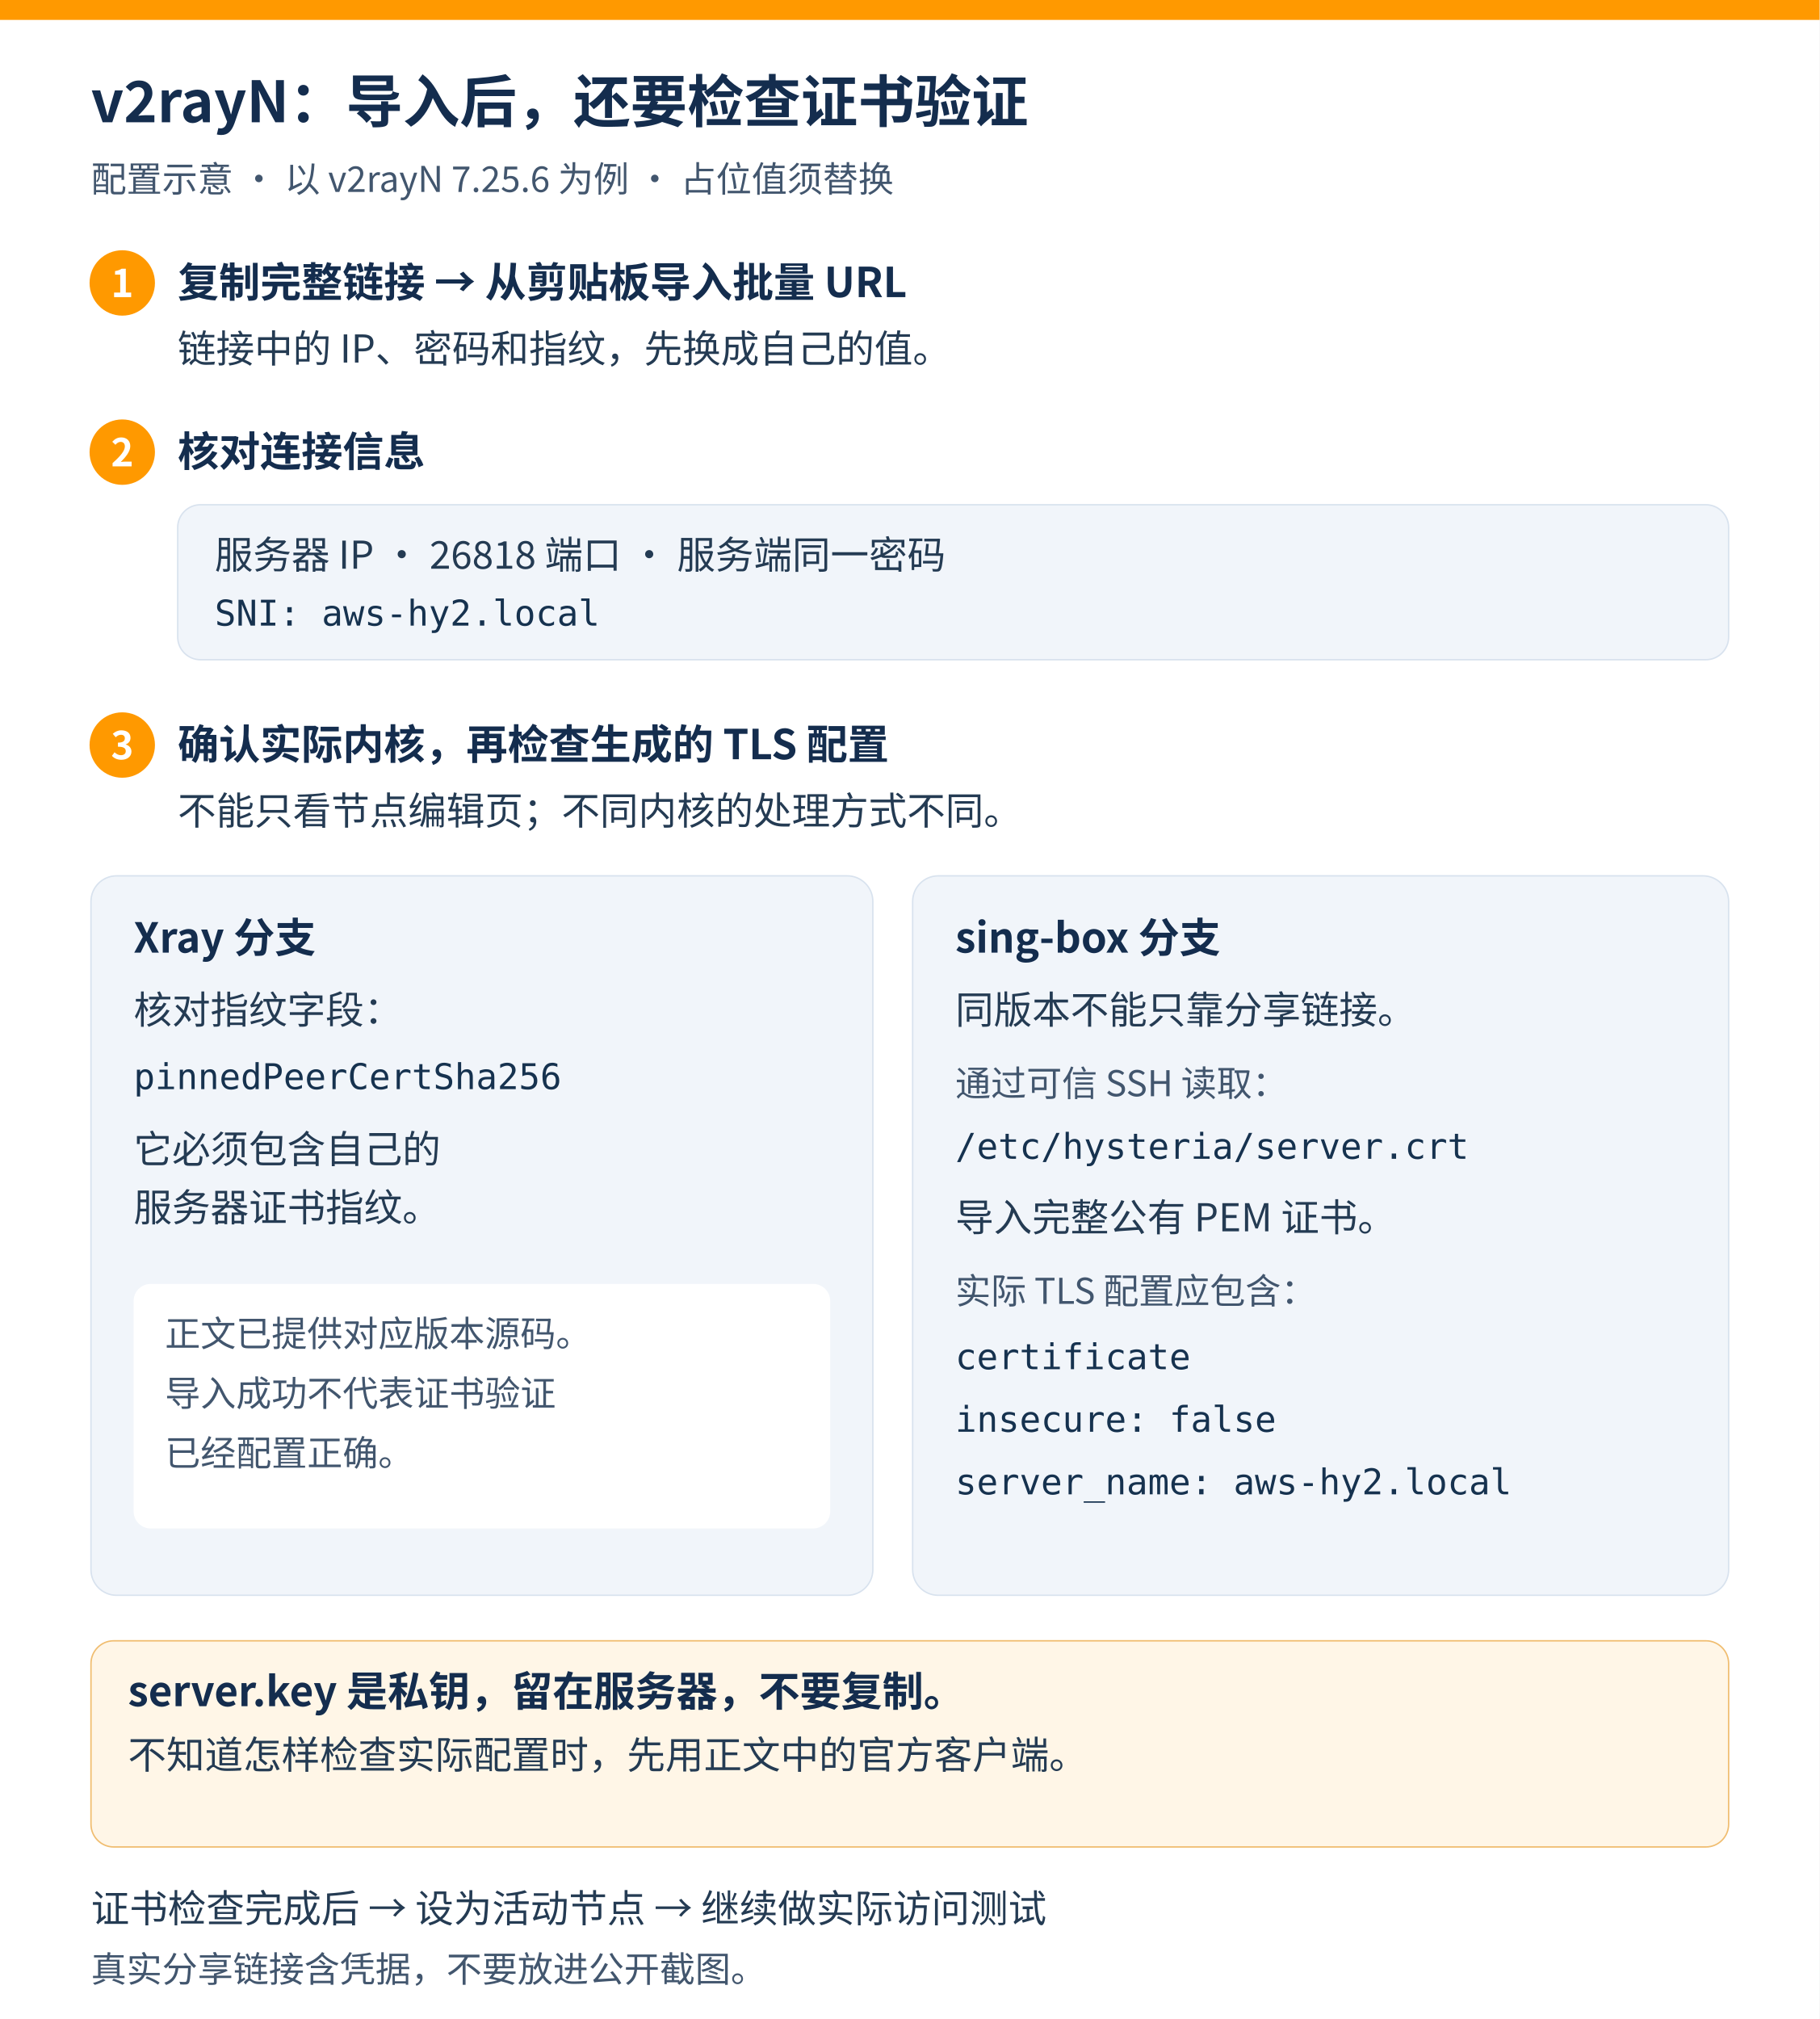
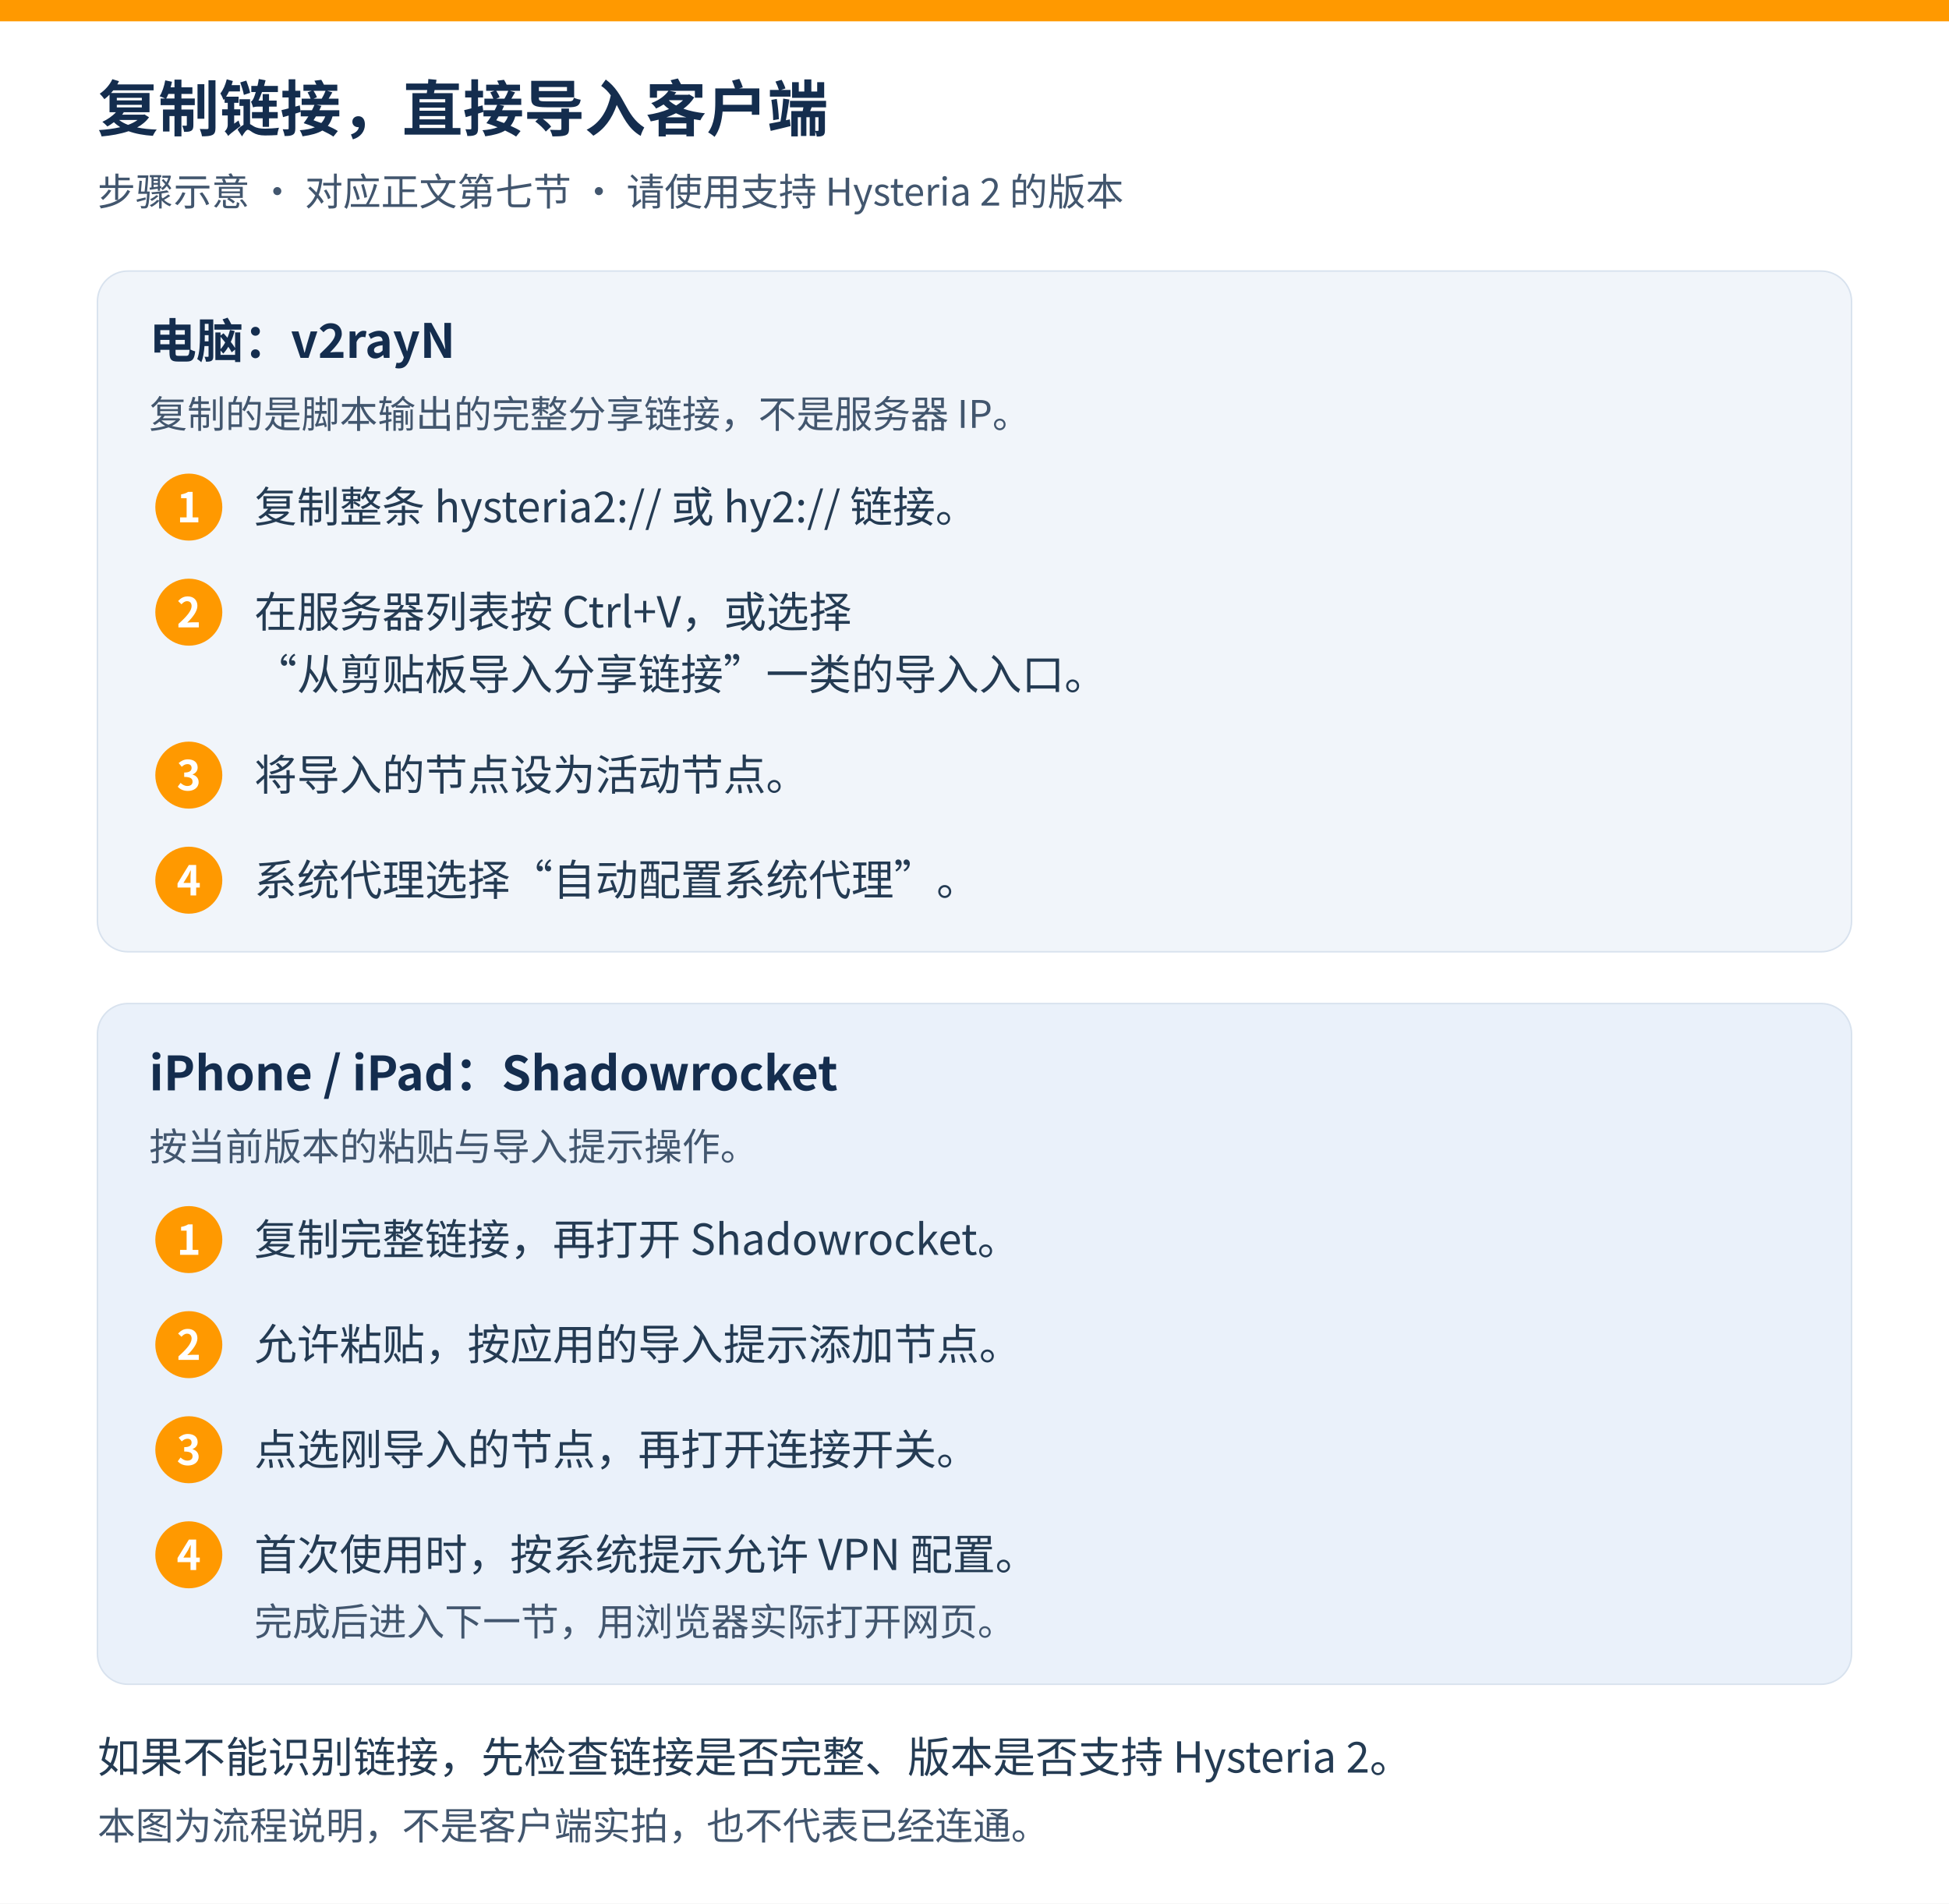
- <svg xmlns="http://www.w3.org/2000/svg" width="1280" height="1420" viewBox="0 0 1280 1420" role="img" aria-labelledby="title desc">
+ <svg xmlns="http://www.w3.org/2000/svg" width="1280" height="1250" viewBox="0 0 1280 1250" role="img" aria-labelledby="title desc">
  <defs>
    <style>
-       .sans { font-family: 'PingFang SC', 'Noto Sans CJK SC', 'Microsoft YaHei', sans-serif; }
-       .mono { font-family: 'SFMono-Regular', Menlo, Consolas, monospace; }
-       .title { font-size: 40px; font-weight: 700; fill: #142d4e; }
-       .body { font-size: 27px; fill: #243b53; }
-       .small { font-size: 25px; fill: #42566e; }
-       .code { font-size: 25px; fill: #16324f; }
-       .label { font-size: 29px; font-weight: 700; fill: #142d4e; }
-       .num { font-size: 27px; font-weight: 700; fill: #ffffff; text-anchor: middle; }
-     </style>
+     .sans { font-family: 'PingFang SC', 'Noto Sans CJK SC', 'Microsoft YaHei', sans-serif; }
+     .title { font-size: 40px; font-weight: 700; fill: #142d4e; }
+     .body { font-size: 28px; fill: #243b53; }
+     .small { font-size: 25px; fill: #42566e; }
+     .label { font-size: 31px; font-weight: 700; fill: #142d4e; }
+     .num { font-size: 27px; font-weight: 700; fill: #fff; text-anchor: middle; }
+   </style>
  </defs>
-   <rect width="1280" height="1420" fill="#ffffff" />
+   <rect width="1280" height="1250" fill="#fff" />
  <rect width="1280" height="14" fill="#ff9900" />
-   <text x="64" y="86" class="sans title">v2rayN：导入后，还要检查证书验证</text>
-   <text x="64" y="135" class="sans small">配置示意 · 以 v2rayN 7.25.6 为例 · 占位值须替换</text>
-   <circle cx="86" cy="199" r="23" fill="#ff9900" />
-   <text x="86" y="209" class="sans num">1</text>
-   <text x="125" y="209" class="sans label">复制完整链接 → 从剪贴板导入批量 URL</text>
-   <text x="125" y="255" class="sans body">链接中的 IP、密码和指纹，先换成自己的值。</text>
-   <circle cx="86" cy="318" r="23" fill="#ff9900" />
-   <text x="86" y="328" class="sans num">2</text>
-   <text x="125" y="328" class="sans label">核对连接信息</text>
-   <rect x="125" y="355" width="1091" height="109" rx="16" fill="#f1f5fa" stroke="#d8e2ee" />
-   <text x="151" y="400" class="sans body">服务器 IP · 26818 端口 · 服务端同一密码</text>
-   <text x="151" y="440" class="mono code">SNI: aws-hy2.local</text>
-   <circle cx="86" cy="524" r="23" fill="#ff9900" />
-   <text x="86" y="534" class="sans num">3</text>
-   <text x="125" y="534" class="sans label">确认实际内核，再检查生成的 TLS 配置</text>
-   <text x="125" y="580" class="sans body">不能只看节点编辑页；不同内核的处理方式不同。</text>
-   <rect x="64" y="616" width="550" height="506" rx="18" fill="#f1f5fa" stroke="#d8e2ee" />
-   <rect x="642" y="616" width="574" height="506" rx="18" fill="#f1f5fa" stroke="#d8e2ee" />
-   <text x="94" y="670" class="sans label">Xray 分支</text>
-   <text x="94" y="720" class="sans body">核对指纹字段：</text>
-   <text x="94" y="766" class="mono code">pinnedPeerCertSha256</text>
-   <text x="94" y="818" class="sans body">它必须包含自己的</text>
-   <text x="94" y="859" class="sans body">服务器证书指纹。</text>
-   <rect x="94" y="903" width="490" height="172" rx="12" fill="#ffffff" />
-   <text x="116" y="947" class="sans small">正文已提供对应版本源码。</text>
-   <text x="116" y="989" class="sans small">导入成功不代表证书验证</text>
-   <text x="116" y="1031" class="sans small">已经配置正确。</text>
-   <text x="672" y="670" class="sans label">sing-box 分支</text>
-   <text x="672" y="720" class="sans body">同版本不能只靠分享链接。</text>
-   <text x="672" y="771" class="sans small">通过可信 SSH 读取：</text>
-   <text x="672" y="815" class="mono code">/etc/hysteria/server.crt</text>
-   <text x="672" y="866" class="sans body">导入完整公有 PEM 证书。</text>
-   <text x="672" y="917" class="sans small">实际 TLS 配置应包含：</text>
-   <text x="672" y="963" class="mono code">certificate</text>
-   <text x="672" y="1007" class="mono code">insecure: false</text>
-   <text x="672" y="1051" class="mono code">server_name: aws-hy2.local</text>
-   <rect x="64" y="1154" width="1152" height="145" rx="16" fill="#fff6e7" stroke="#f0bd70" />
-   <text x="90" y="1200" class="sans label">server.key 是私钥，留在服务器，不要复制。</text>
-   <text x="90" y="1244" class="sans body">不知道怎样检查实际配置时，先用正文中的官方客户端。</text>
-   <text x="64" y="1352" class="sans body">证书检查完成后 → 设为活动节点 → 继续做实际访问测试</text>
-   <text x="64" y="1394" class="sans small">真实分享链接含凭据，不要放进公开截图。</text>
+   <text x="64" y="86" class="sans title">复制链接，直接导入客户端</text>
+   <text x="64" y="135" class="sans small">步骤示意 · 对应正文第七节 · 请使用支持 Hysteria 2 的版本</text>
+   <rect x="64" y="178" width="1152" height="447" rx="20" fill="#f1f5fa" stroke="#d8e2ee" />
+   <text x="98" y="235" class="sans label">电脑：v2rayN</text>
+   <text x="98" y="281" class="sans small">复制的是脚本输出的完整分享链接，不是服务器 IP。</text>
+   <circle cx="124" cy="333" r="22" fill="#ff9900" />
+   <text x="124" y="343" class="sans num">1</text>
+   <text x="167" y="343" class="sans body">复制整条 hysteria2:// 或 hy2:// 链接。</text>
+   <circle cx="124" cy="402" r="22" fill="#ff9900" />
+   <text x="124" y="412" class="sans num">2</text>
+   <text x="167" y="412" class="sans body">在服务器列表按 Ctrl+V，或选择</text>
+   <text x="167" y="453" class="sans body">“从剪贴板导入分享链接”一类的导入入口。</text>
+   <circle cx="124" cy="509" r="22" fill="#ff9900" />
+   <text x="124" y="519" class="sans num">3</text>
+   <text x="167" y="519" class="sans body">将导入的节点设为活动节点。</text>
+   <circle cx="124" cy="578" r="22" fill="#ff9900" />
+   <text x="124" y="588" class="sans num">4</text>
+   <text x="167" y="588" class="sans body">系统代理选择“自动配置系统代理”。</text>
+   <rect x="64" y="659" width="1152" height="447" rx="20" fill="#eaf1fa" stroke="#d8e2ee" />
+   <text x="98" y="716" class="sans label">iPhone / iPad：Shadowrocket</text>
+   <text x="98" y="762" class="sans small">按当前版本的粘贴与导入提示操作。</text>
+   <circle cx="124" cy="814" r="22" fill="#ff9900" />
+   <text x="124" y="824" class="sans num">1</text>
+   <text x="167" y="824" class="sans body">复制完整链接，再打开 Shadowrocket。</text>
+   <circle cx="124" cy="883" r="22" fill="#ff9900" />
+   <text x="124" y="893" class="sans num">2</text>
+   <text x="167" y="893" class="sans body">允许粘贴，按应用的导入提示添加节点。</text>
+   <circle cx="124" cy="952" r="22" fill="#ff9900" />
+   <text x="124" y="962" class="sans num">3</text>
+   <text x="167" y="962" class="sans body">点选刚导入的节点，再打开连接开关。</text>
+   <circle cx="124" cy="1021" r="22" fill="#ff9900" />
+   <text x="124" y="1031" class="sans num">4</text>
+   <text x="167" y="1031" class="sans body">首次使用时，按系统提示允许 VPN 配置。</text>
+   <text x="167" y="1074" class="sans small">完成后进入下一节，用浏览器实际打开网页。</text>
+   <text x="64" y="1164" class="sans body">如果不能识别链接，先检查链接是否完整、版本是否支持 Hysteria 2。</text>
+   <text x="64" y="1208" class="sans small">本图为流程说明，不是客户端实拍，也不代表已经连通。</text>
</svg>
